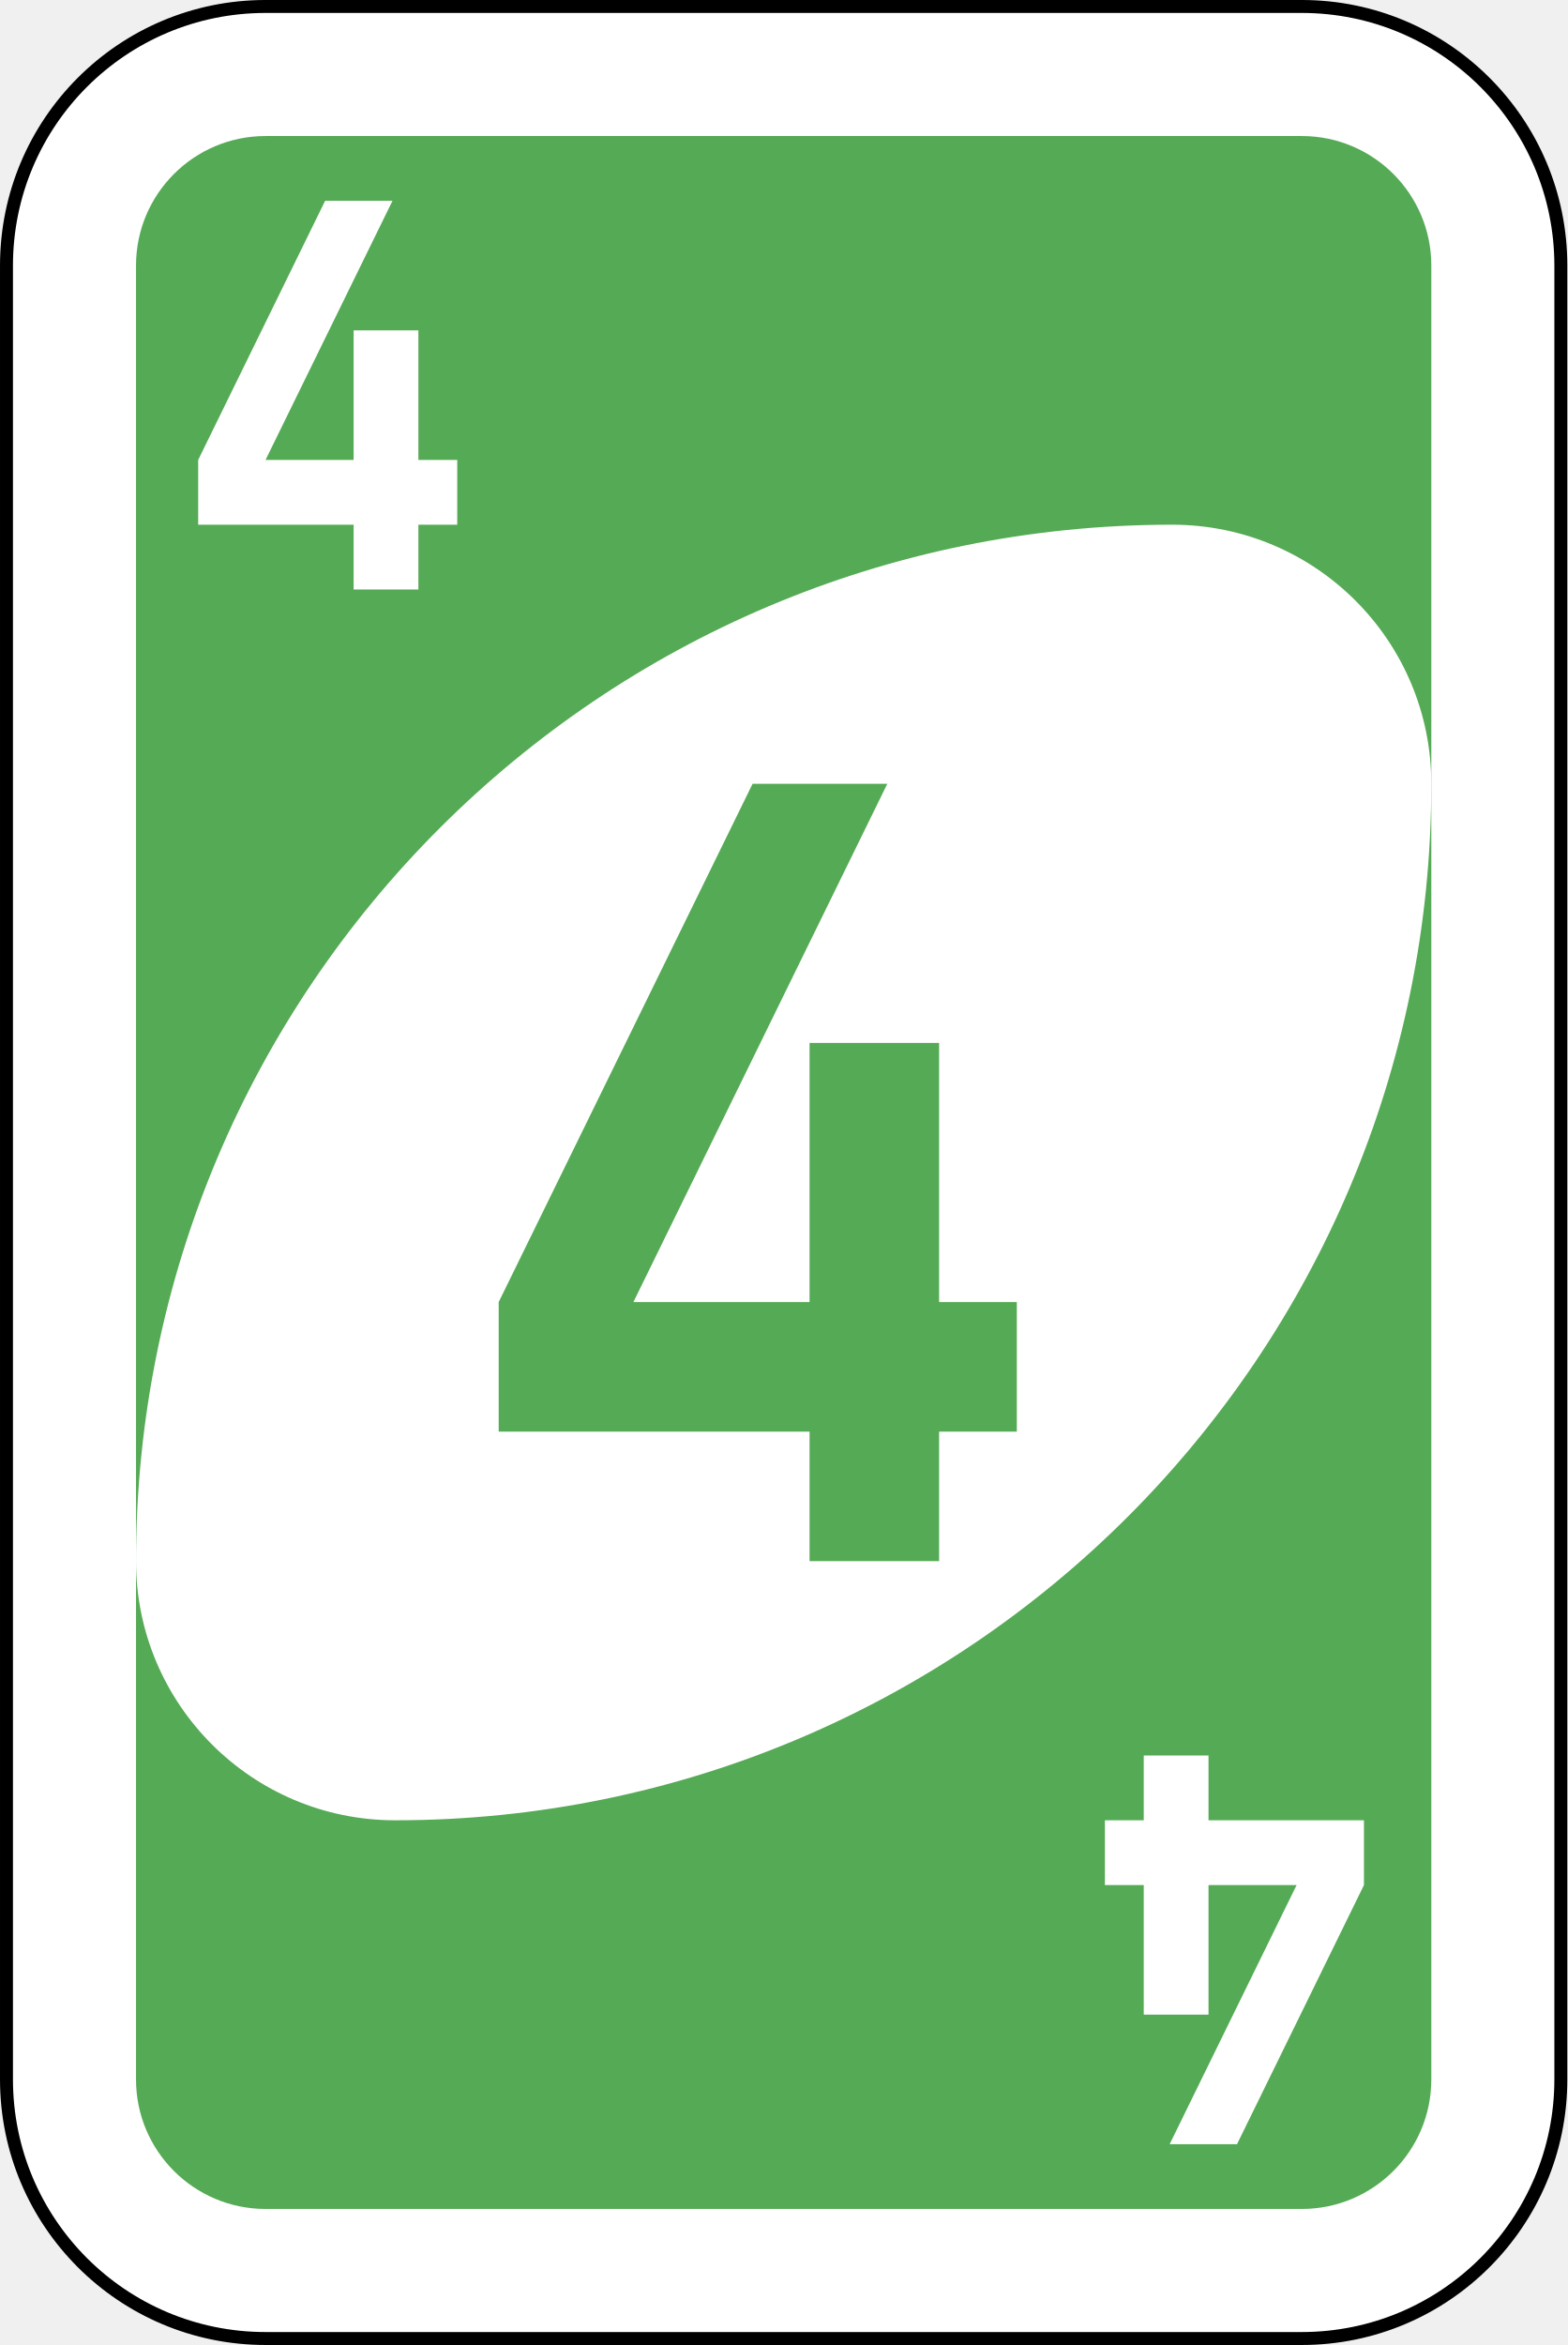
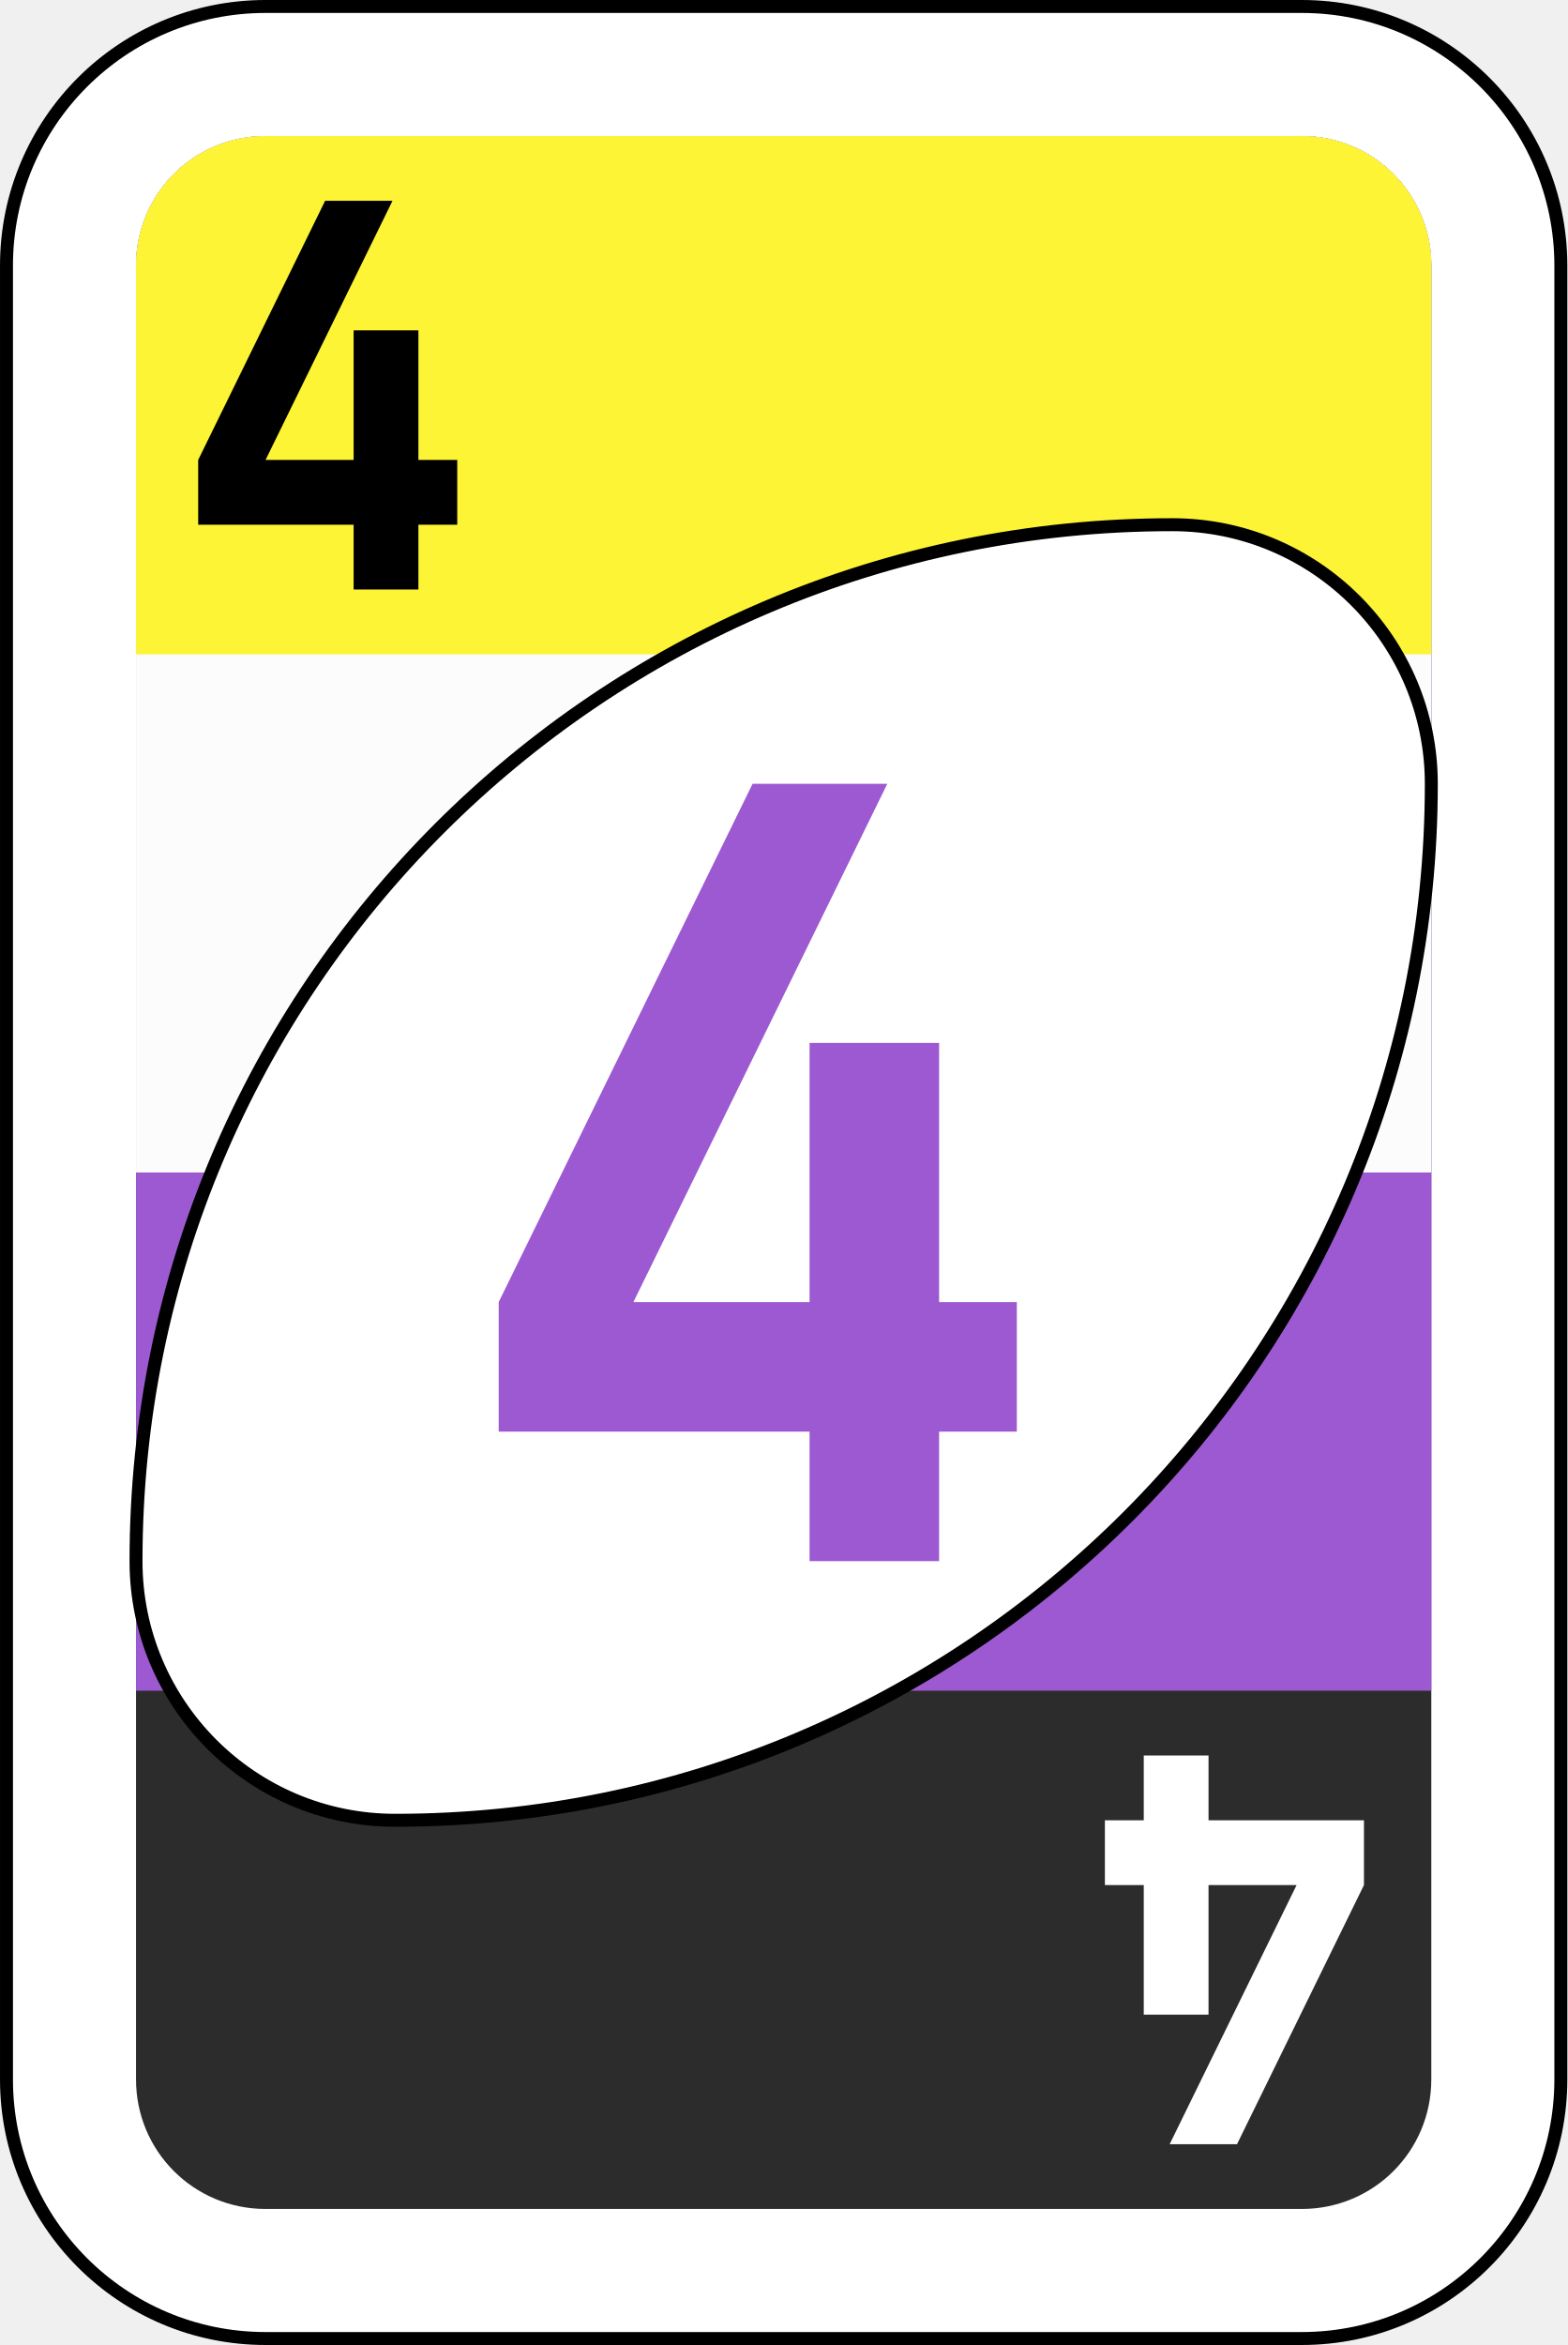
<svg xmlns="http://www.w3.org/2000/svg" width="68.298mm" height="102.164mm" viewBox="0 0 242 362" id="svg6717" version="1.1">
  <defs id="defs6719" />
  <g id="layer1" transform="translate(-236.1428,-337.0765)">
-     <g id="g6587-7" transform="matrix(4,0,0,4,-722.8572,-991.3724)">
-       <rect style="fill:#ffffff;fill-opacity:1;fill-rule:evenodd;stroke:#000000;stroke-width:0.5;stroke-miterlimit:4;stroke-dasharray:none" id="rect2987-8-5-0-8" y="332.362" x="240" ry="10" rx="10" height="90" width="60" />
-       <rect style="fill:#55aa55;fill-opacity:1;fill-rule:evenodd;stroke:none" id="rect3757-26-33-8-5" y="337.362" x="245" ry="5" rx="5" height="80" width="50" />
-       <path style="fill:#ffffff;fill-opacity:1;fill-rule:evenodd;stroke:none" id="path3773-0-4-8-4-60-3-8-8" d="m 285,352.362 c -22.091,0 -40,17.909 -40,40 0,5.523 4.477,10 10,10 22.091,0 40,-17.909 40,-40 0,-5.523 -4.477,-10 -10,-10 z" />
-       <path style="fill:#55aa55;fill-opacity:1;stroke:none" id="rect3980-7-6-2-9-5-60-2-3" d="M 268.8,362.362 259,382.362 l 0,5 12,0 0,5 5,0 0,-5 3,0 0,-5 -3,0 0,-10 -5,0 0,10 -6.8,0 9.8,-20 z" />
-       <path style="fill:#ffffff;fill-opacity:1;stroke:none" id="rect3980-7-6-2-9-5-60-5-3-24" d="m 252.3,339.862 -4.9,10 0,2.5 6,0 0,2.5 2.5,0 0,-2.5 1.5,0 0,-2.5 -1.5,0 0,-5 -2.5,0 0,5 -3.4,0 4.9,-10 z" />
-       <path style="fill:#ffffff;fill-opacity:1;stroke:none" id="rect3980-7-6-2-9-5-60-5-3-9-1" d="m 287.5,414.862 4.9,-10 0,-2.5 -6,0 0,-2.5 -2.5,0 0,2.5 -1.5,0 0,2.5 1.5,0 0,5 2.5,0 0,-5 3.4,0 -4.9,10 z" />
+     <g id="layer1-2" transform="translate(-9.1461334e-5,-1.109877e-4)">
+       <rect style="fill:#ffffff;fill-opacity:1;fill-rule:evenodd;stroke:#000000;stroke-width:2;stroke-miterlimit:4;stroke-dasharray:none" id="rect2987-8-5-81-7-5-7-3" y="338.076" x="237.143" ry="40" rx="40" height="360" width="240" />
+       <g id="g926" transform="matrix(0.6666656,0,0,1.599999,257.1428,358.0764)">
+         <path id="path906" style="fill:#2c2c2c;fill-opacity:1;stroke-width:1.102" d="m 43.732,22.4 c -11.819,0 -21.332,9.513 -21.332,21.332 V 342.4 c 0,11.819 9.513,21.332 21.332,21.332 H 214.4 c 11.819,0 21.332,-9.513 21.332,-21.332 V 43.732 c 0,-11.819 -9.513,-21.332 -21.332,-21.332 z" transform="matrix(1.406252,0,0,0.5859381,-31.49997,-13.12499)" />
+         <path id="path908" style="fill:#9c59d1;fill-opacity:1;stroke-width:1.102" d="m 43.732,22.4 c -11.819,0 -21.332,9.513 -21.332,21.332 V 278.4 H 235.732 V 43.732 c 0,-11.819 -9.513,-21.332 -21.332,-21.332 z" transform="matrix(1.406252,0,0,0.5859381,-31.49997,-13.12499)" />
+         <path id="path910" style="fill:#fcfcfc;fill-opacity:1;stroke-width:1.102" d="m 43.732,22.4 c -11.819,0 -21.332,9.513 -21.332,21.332 V 193.066 H 235.732 V 43.732 c 0,-11.819 -9.513,-21.332 -21.332,-21.332 z" transform="matrix(1.406252,0,0,0.5859381,-31.49997,-13.12499)" />
+         <path id="path912" style="fill:#fcf434;fill-opacity:1;stroke-width:1.102" d="m 43.732,22.4 c -11.819,0 -21.332,9.513 -21.332,21.332 V 107.732 H 235.732 V 43.732 c 0,-11.819 -9.513,-21.332 -21.332,-21.332 z" transform="matrix(1.406252,0,0,0.5859381,-31.49997,-13.12499)" />
+       </g>
+       <path style="fill:#ffffff;fill-opacity:1;fill-rule:evenodd;stroke:#000000;stroke-width:2;stroke-miterlimit:4;stroke-dasharray:none;stroke-opacity:1" id="path3773-0-4-8-4-60-3-86-29-2-7-7" d="m 417.143,418.076 c -88.366,0 -160,71.634 -160,160 0,22.091 17.909,40 40,40 88.366,0 160,-71.634 160,-160 0,-22.091 -17.909,-40 -40,-40 z" />
    </g>
+     <path style="fill:#9c59d1;fill-opacity:1;stroke:none;stroke-width:4" id="rect3980-7-6-2-9-5-60-2-3" d="m 352.343,458.076 -39.2,80 v 20 h 48 v 20 h 20 V 558.076 h 12 v -20 h -12 v -40 h -20 v 40 h -27.2 l 39.2,-80 z" />
+     <path style="fill:#000000;fill-opacity:1;stroke:none;stroke-width:4" id="rect3980-7-6-2-9-5-60-5-3-24" d="m 286.343,368.076 -19.6,40 v 10 h 24 v 10 h 10 v -10 h 6 v -10 h -6 v -20 h -10 v 20 h -13.6 l 19.6,-40 z" />
+     <path style="fill:#ffffff;fill-opacity:1;stroke:none;stroke-width:4" id="rect3980-7-6-2-9-5-60-5-3-9-1" d="m 427.143,668.076 19.6,-40 v -10 h -24 v -10 h -10 v 10 h -6 v 10 h 6 v 20 h 10 V 628.076 h 13.6 l -19.6,40 z" />
  </g>
</svg>
